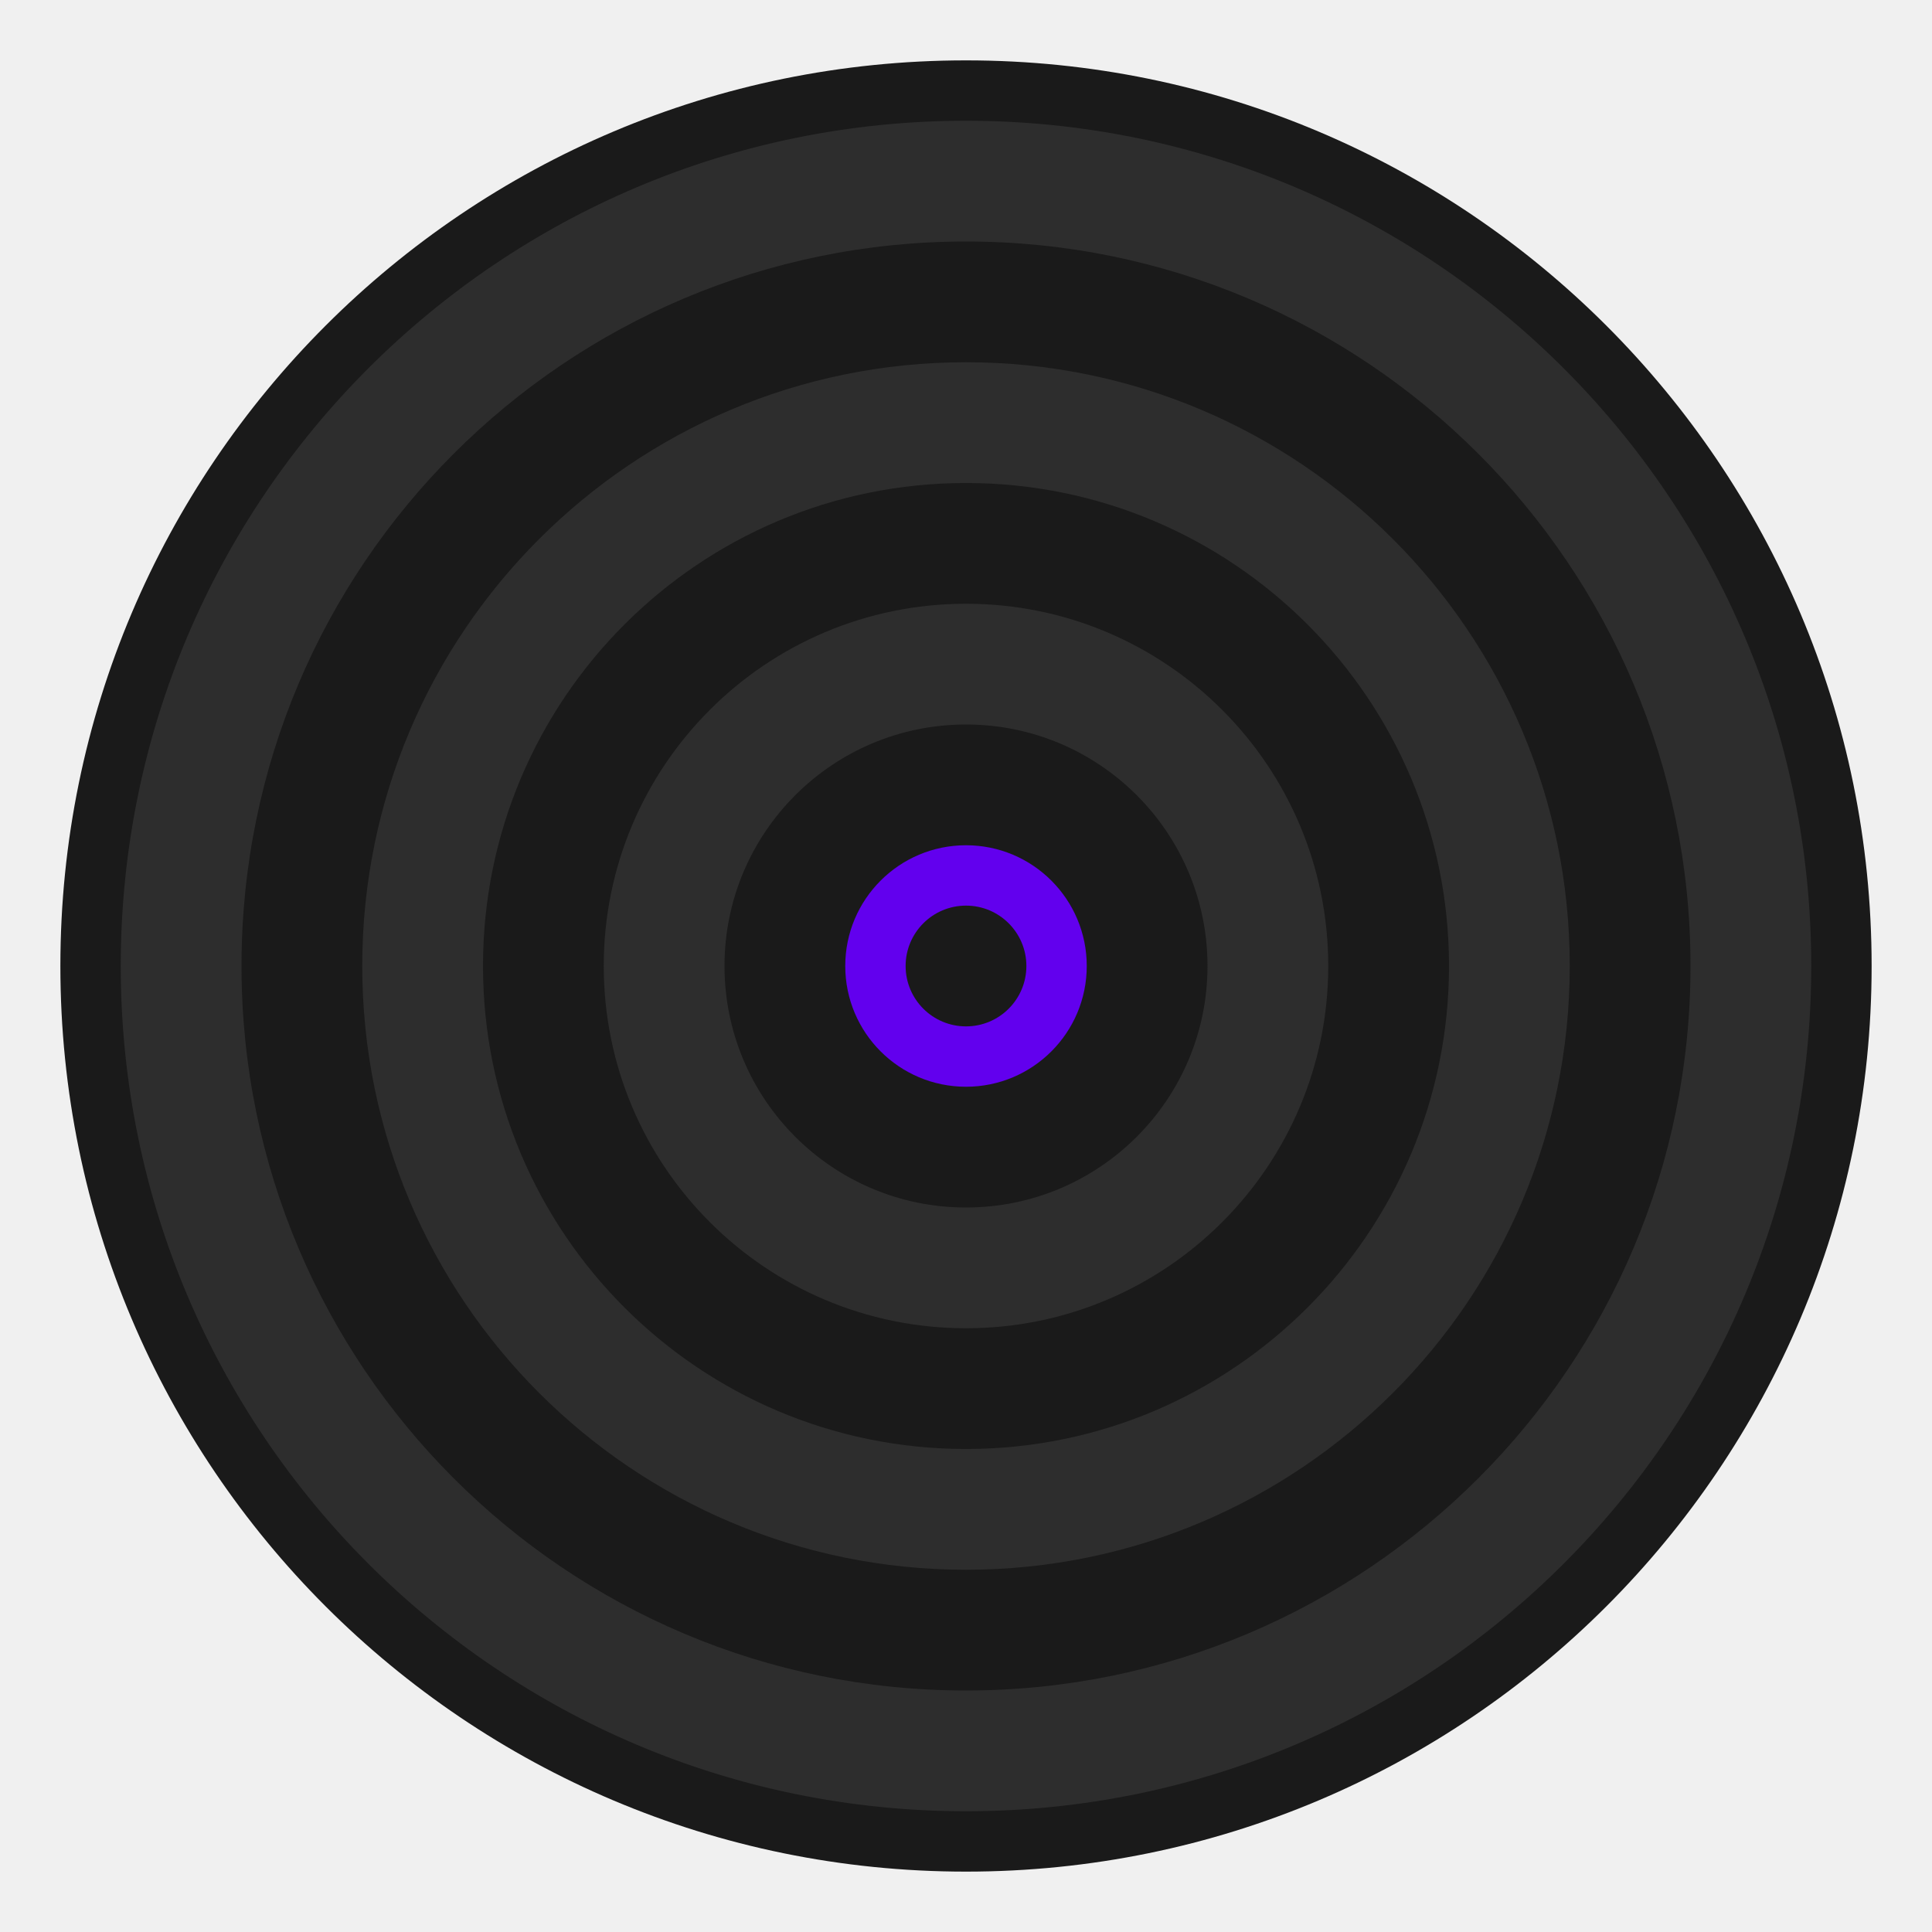
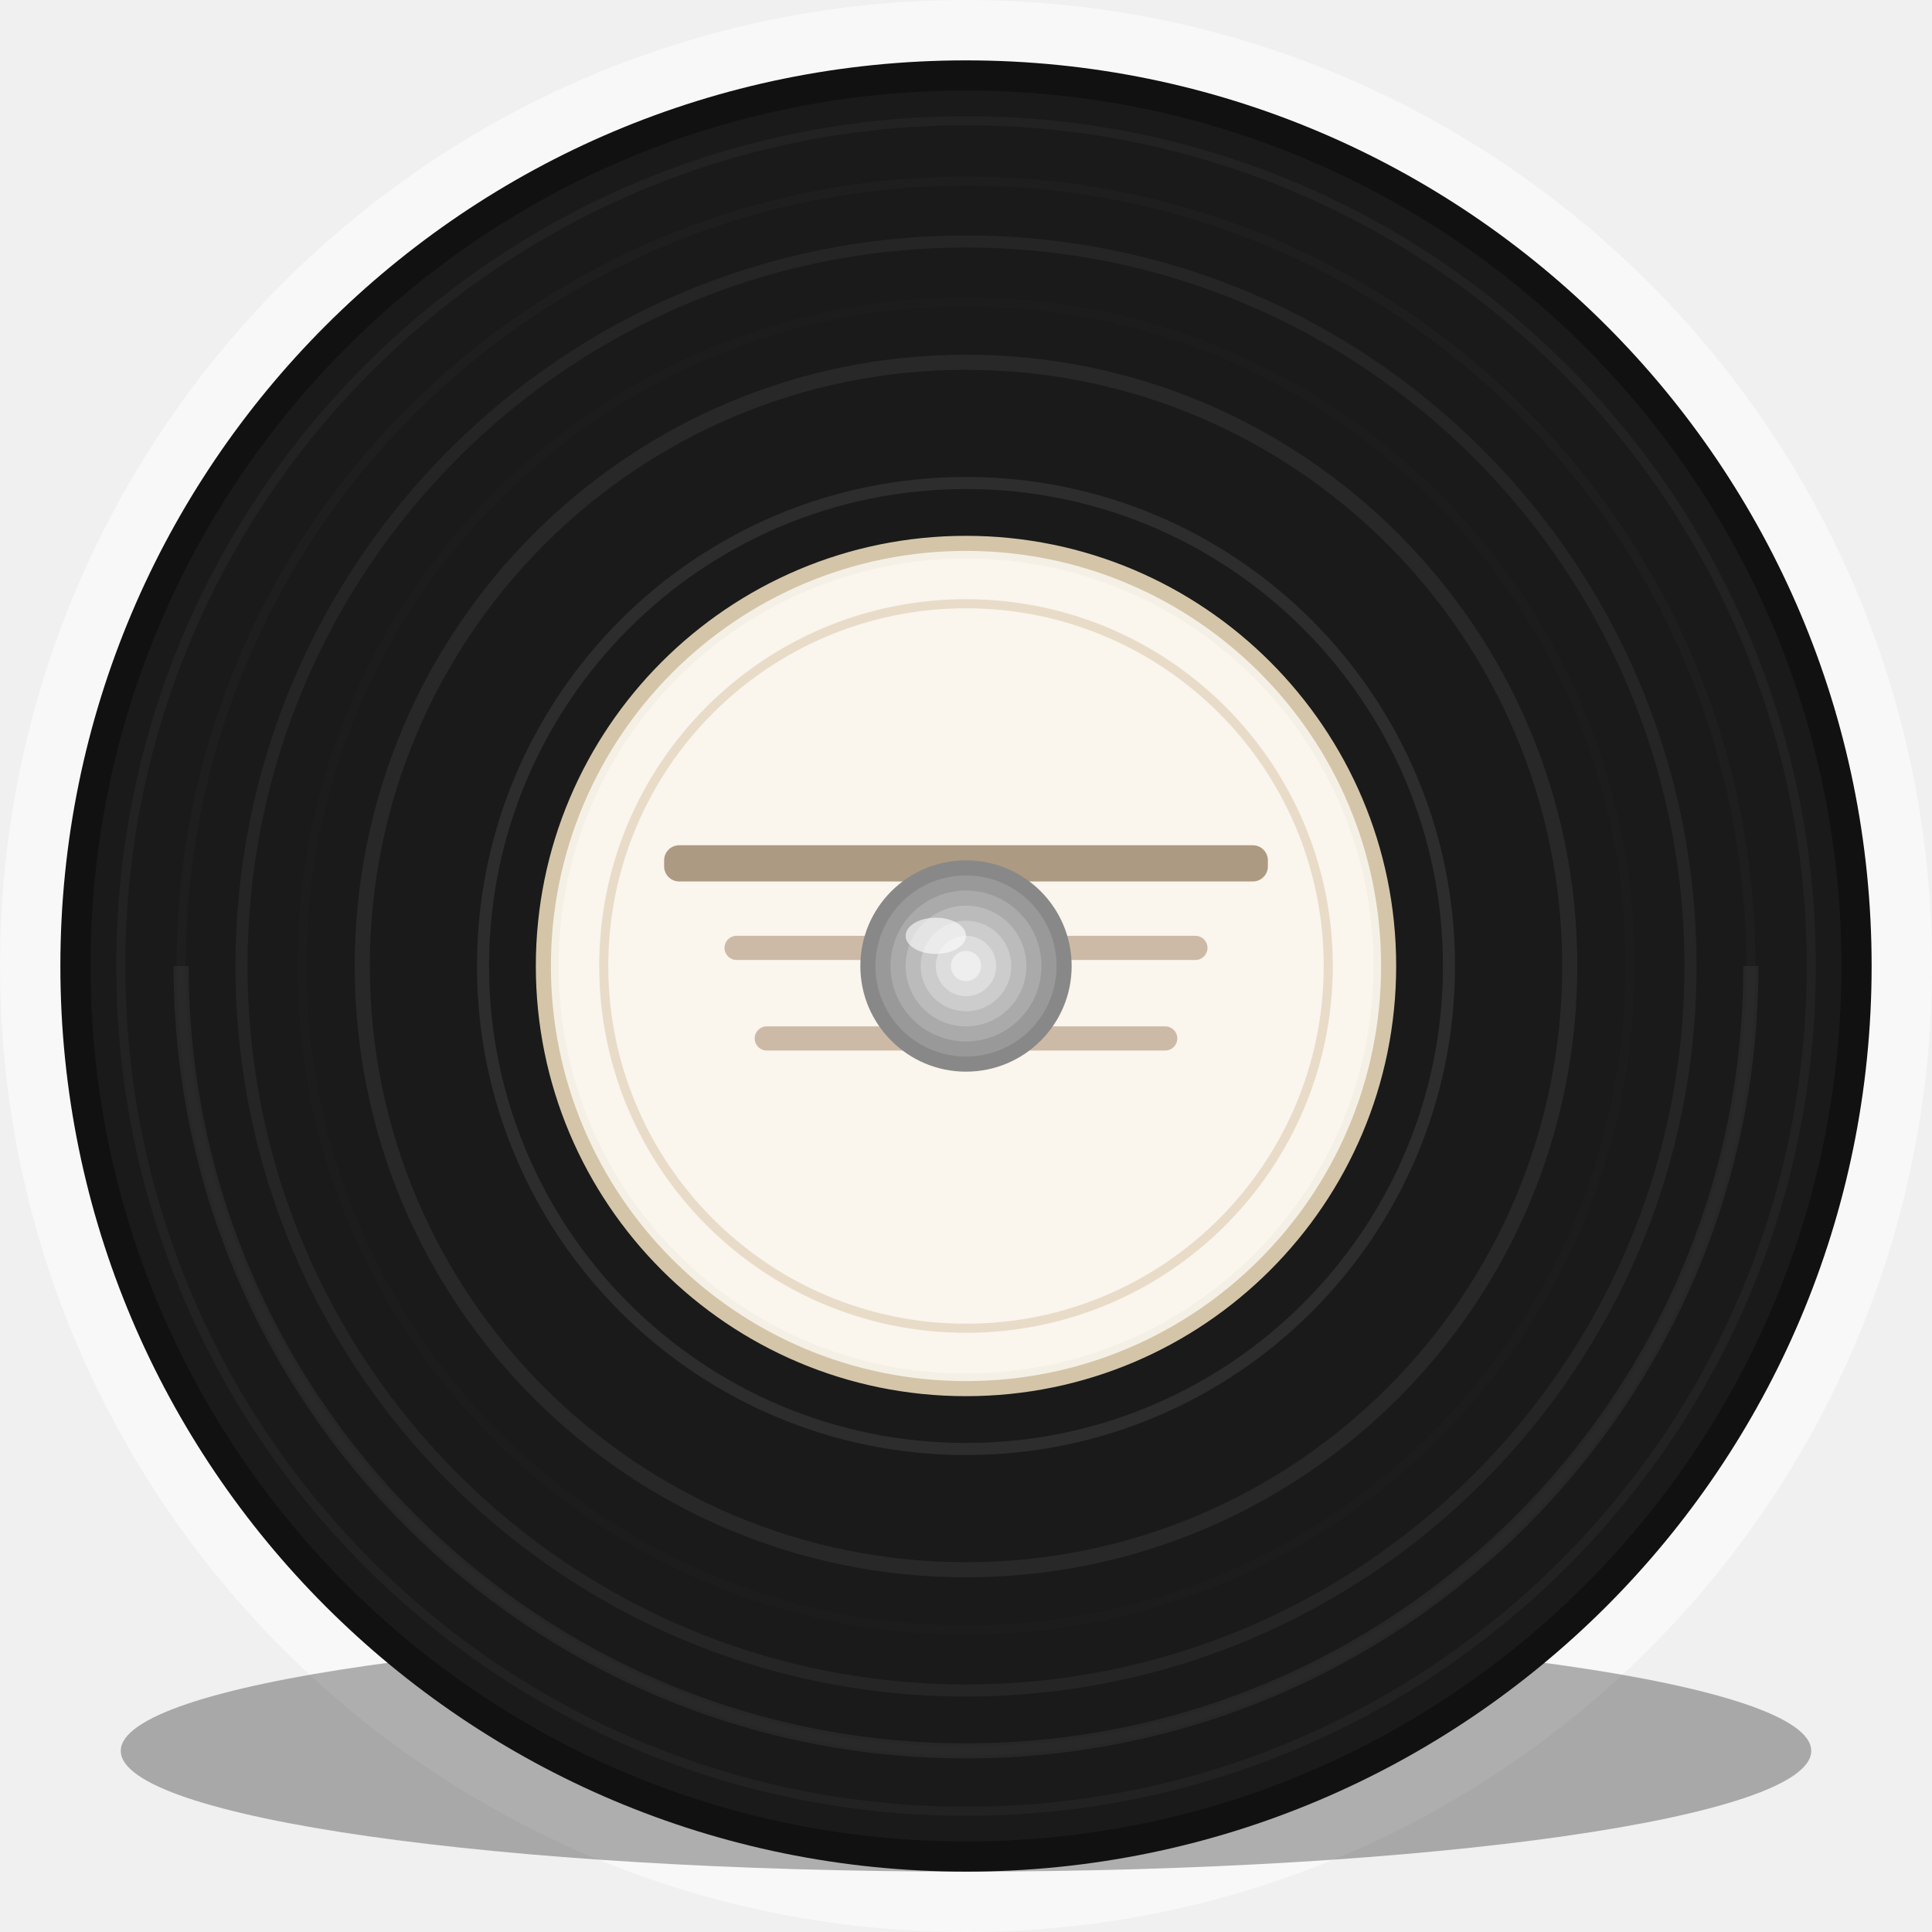
<svg xmlns="http://www.w3.org/2000/svg" viewBox="0 0 64 64">
-   <circle cx="32" cy="32" r="30" fill="#1a1a1a" />
-   <circle cx="32" cy="32" r="28" fill="#2d2d2d" />
-   <circle cx="32" cy="32" r="24" fill="#1a1a1a" />
-   <circle cx="32" cy="32" r="20" fill="#2d2d2d" />
-   <circle cx="32" cy="32" r="16" fill="#1a1a1a" />
-   <circle cx="32" cy="32" r="12" fill="#2d2d2d" />
-   <circle cx="32" cy="32" r="8" fill="#1a1a1a" />
-   <circle cx="32" cy="32" r="4" fill="#6200ee" />
-   <circle cx="32" cy="32" r="2" fill="#1a1a1a" />
+   <circle cx="32" cy="32" r="31" fill="none" stroke="#fff" stroke-width="2" opacity="0.5" />
+   <ellipse cx="32" cy="58" rx="28" ry="4" fill="#000" opacity="0.3" />
+   <circle cx="32" cy="32" r="30" fill="#111" />
+   <circle cx="32" cy="32" r="29" fill="#1a1a1a" />
+   <circle cx="32" cy="32" r="28" fill="none" stroke="#222" stroke-width="0.3" />
+   <circle cx="32" cy="32" r="26" fill="none" stroke="#1e1e1e" stroke-width="0.3" />
+   <circle cx="32" cy="32" r="24" fill="none" stroke="#252525" stroke-width="0.4" />
+   <circle cx="32" cy="32" r="22" fill="none" stroke="#1c1c1c" stroke-width="0.3" />
+   <circle cx="32" cy="32" r="20" fill="none" stroke="#282828" stroke-width="0.5" />
+   <circle cx="32" cy="32" r="18" fill="none" stroke="#1a1a1a" stroke-width="0.3" />
+   <circle cx="32" cy="32" r="16" fill="none" stroke="#2d2d2d" stroke-width="0.4" />
+   <circle cx="32" cy="32" r="14" fill="none" stroke="#1f1f1f" stroke-width="0.3" />
+   <circle cx="32" cy="32" r="12" fill="none" stroke="#2a2a2a" stroke-width="0.5" />
+   <circle cx="32" cy="32" r="10" fill="none" stroke="#1d1d1d" stroke-width="0.3" />
+   <circle cx="32" cy="32" r="8" fill="none" stroke="#333" stroke-width="0.4" />
+   <circle cx="32" cy="32" r="14" fill="#f5f0e6" />
+   <circle cx="32" cy="32" r="13.5" fill="#faf5ed" />
+   <circle cx="32" cy="32" r="14" fill="none" stroke="#d4c5a9" stroke-width="0.5" />
+   <circle cx="32" cy="32" r="12" fill="none" stroke="#e8dcc8" stroke-width="0.3" />
+   <rect x="22" y="28" width="20" height="1.2" rx="0.5" fill="#8b7355" opacity="0.7" />
+   <rect x="24" y="31" width="16" height="0.8" rx="0.4" fill="#a08060" opacity="0.5" />
+   <rect x="25" y="34" width="14" height="0.8" rx="0.4" fill="#a08060" opacity="0.5" />
+   <circle cx="32" cy="32" r="3.5" fill="#888" />
+   <circle cx="32" cy="32" r="3" fill="#999" />
+   <circle cx="32" cy="32" r="2.5" fill="#aaa" />
+   <circle cx="32" cy="32" r="2" fill="#bbb" />
+   <circle cx="32" cy="32" r="1.5" fill="#ccc" />
+   <circle cx="32" cy="32" r="1" fill="#ddd" />
+   <circle cx="32" cy="32" r="0.5" fill="#eee" />
+   <ellipse cx="31" cy="31" rx="1" ry="0.6" fill="#fff" opacity="0.6" />
+   <path d="M58 32 A26 26 0 0 1 6 32" fill="none" stroke="#333" stroke-width="0.5" opacity="0.5" />
</svg>
